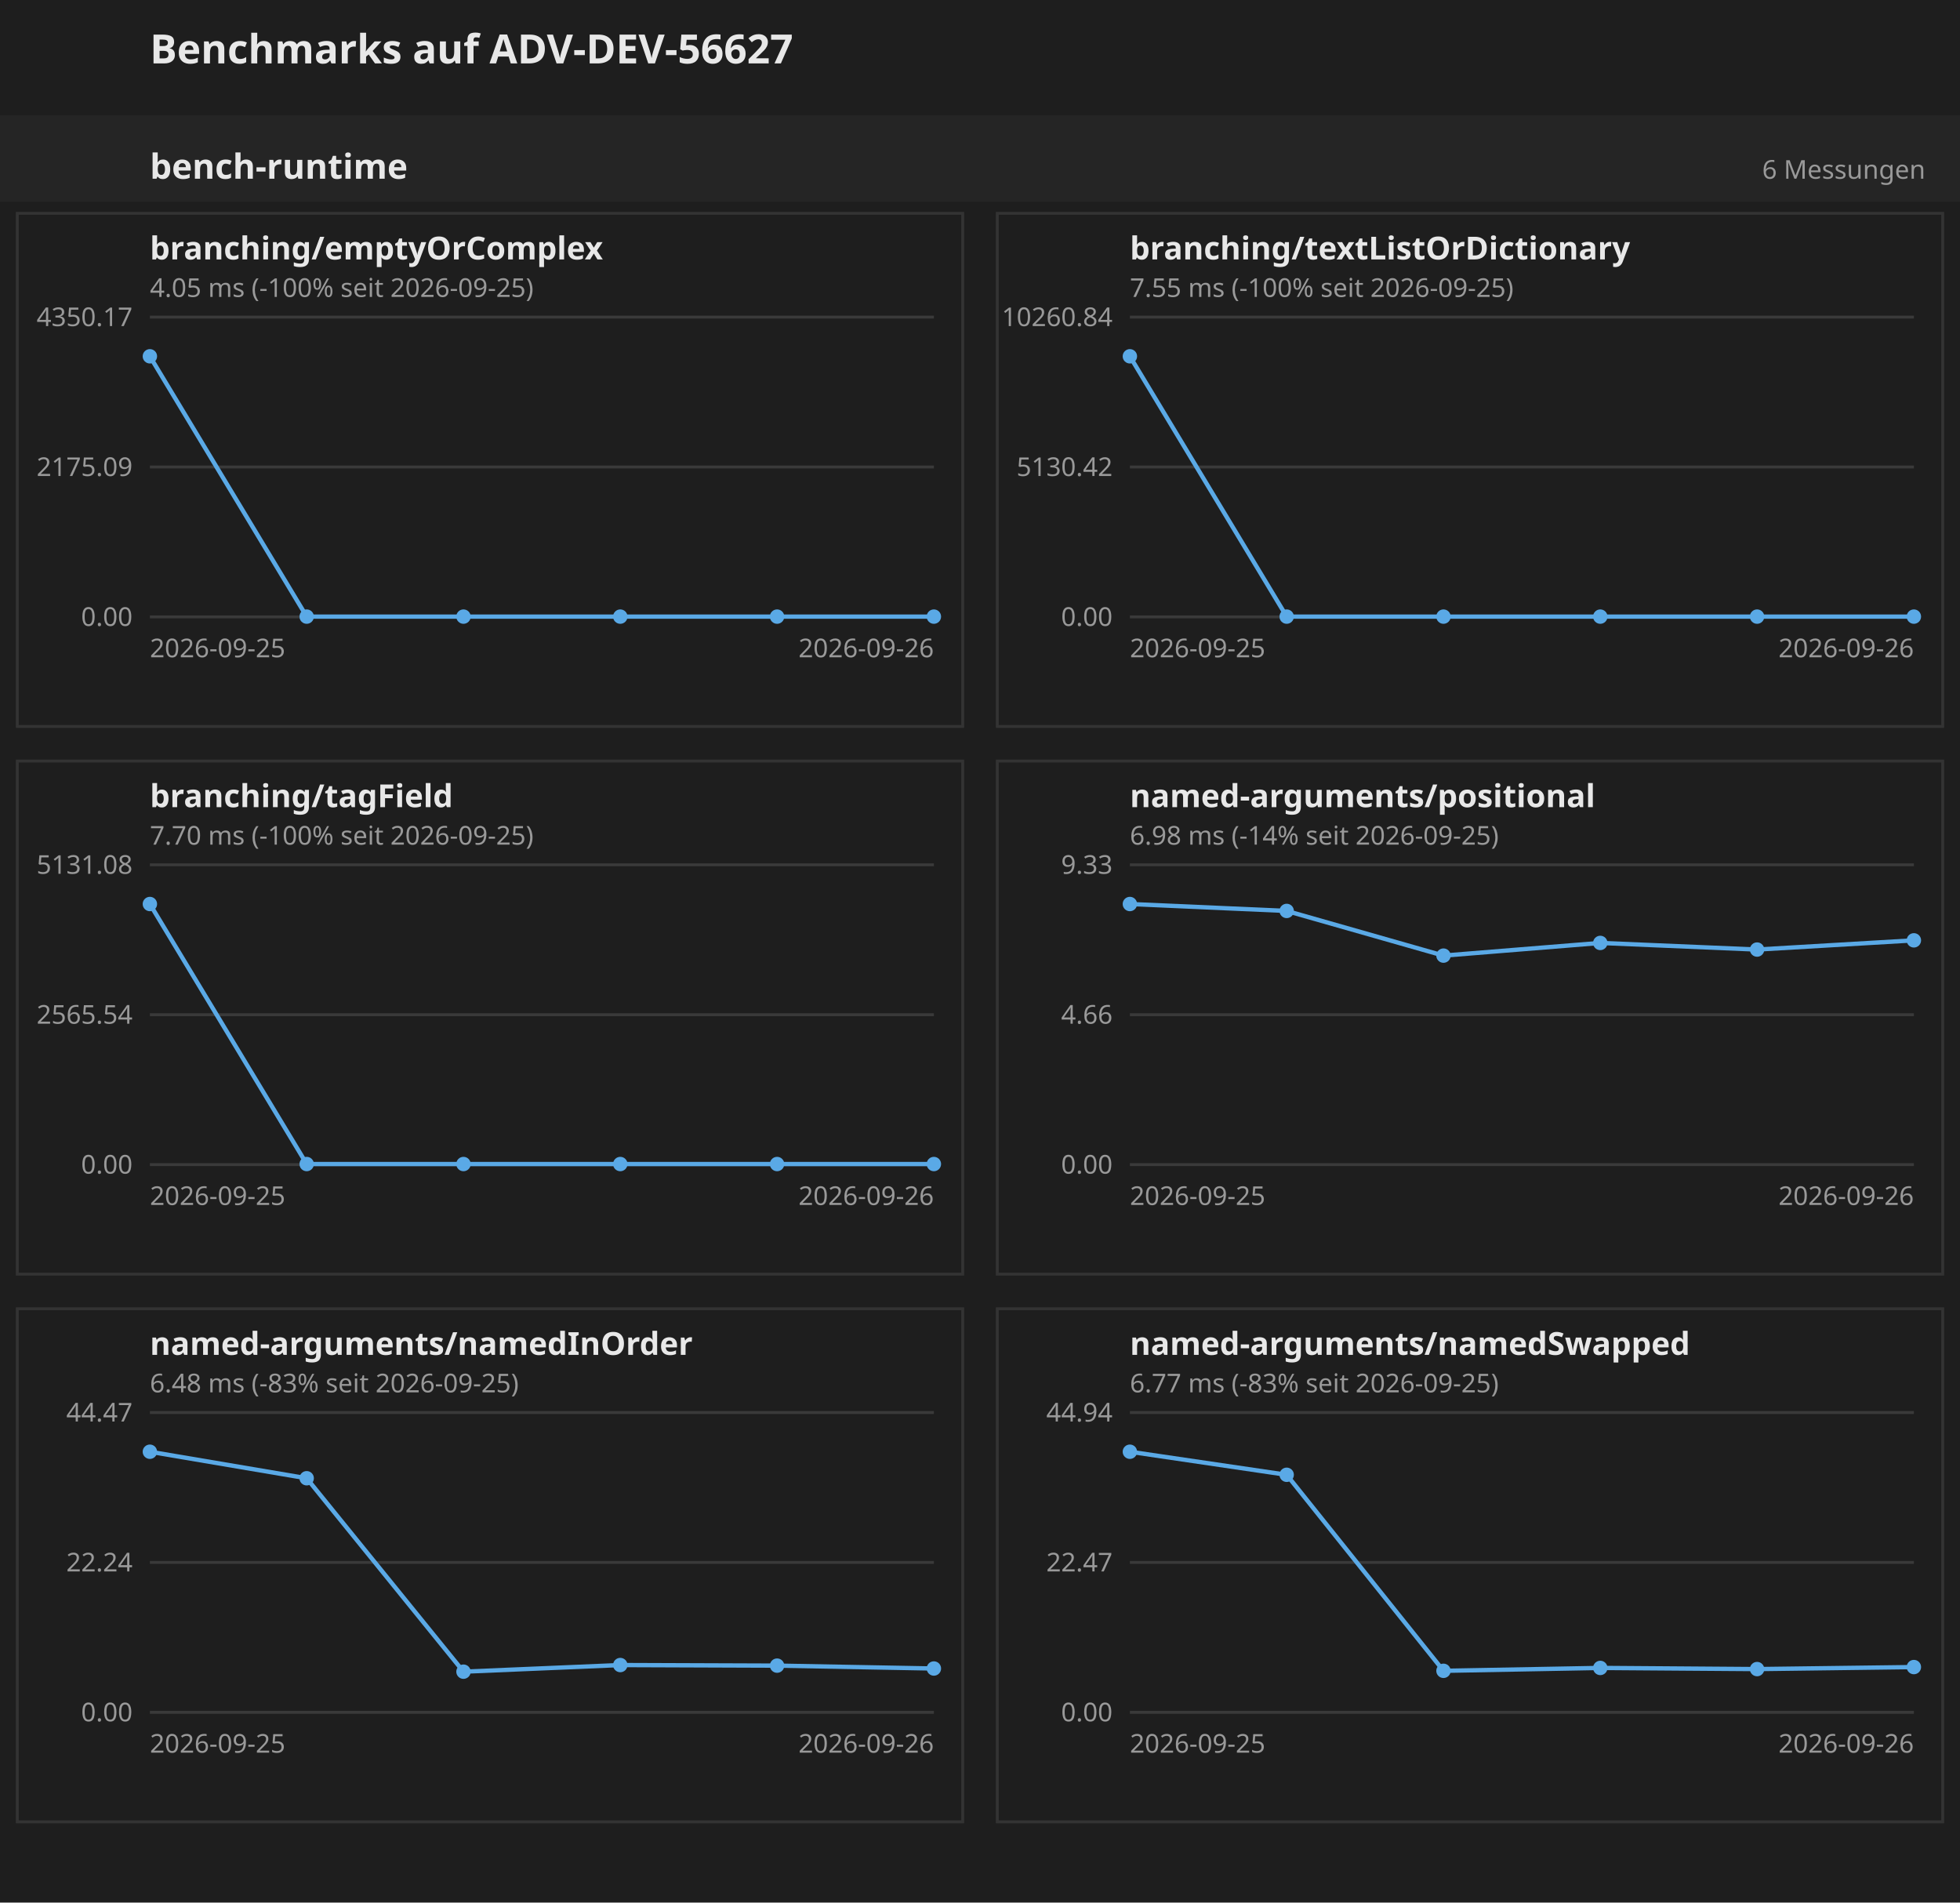
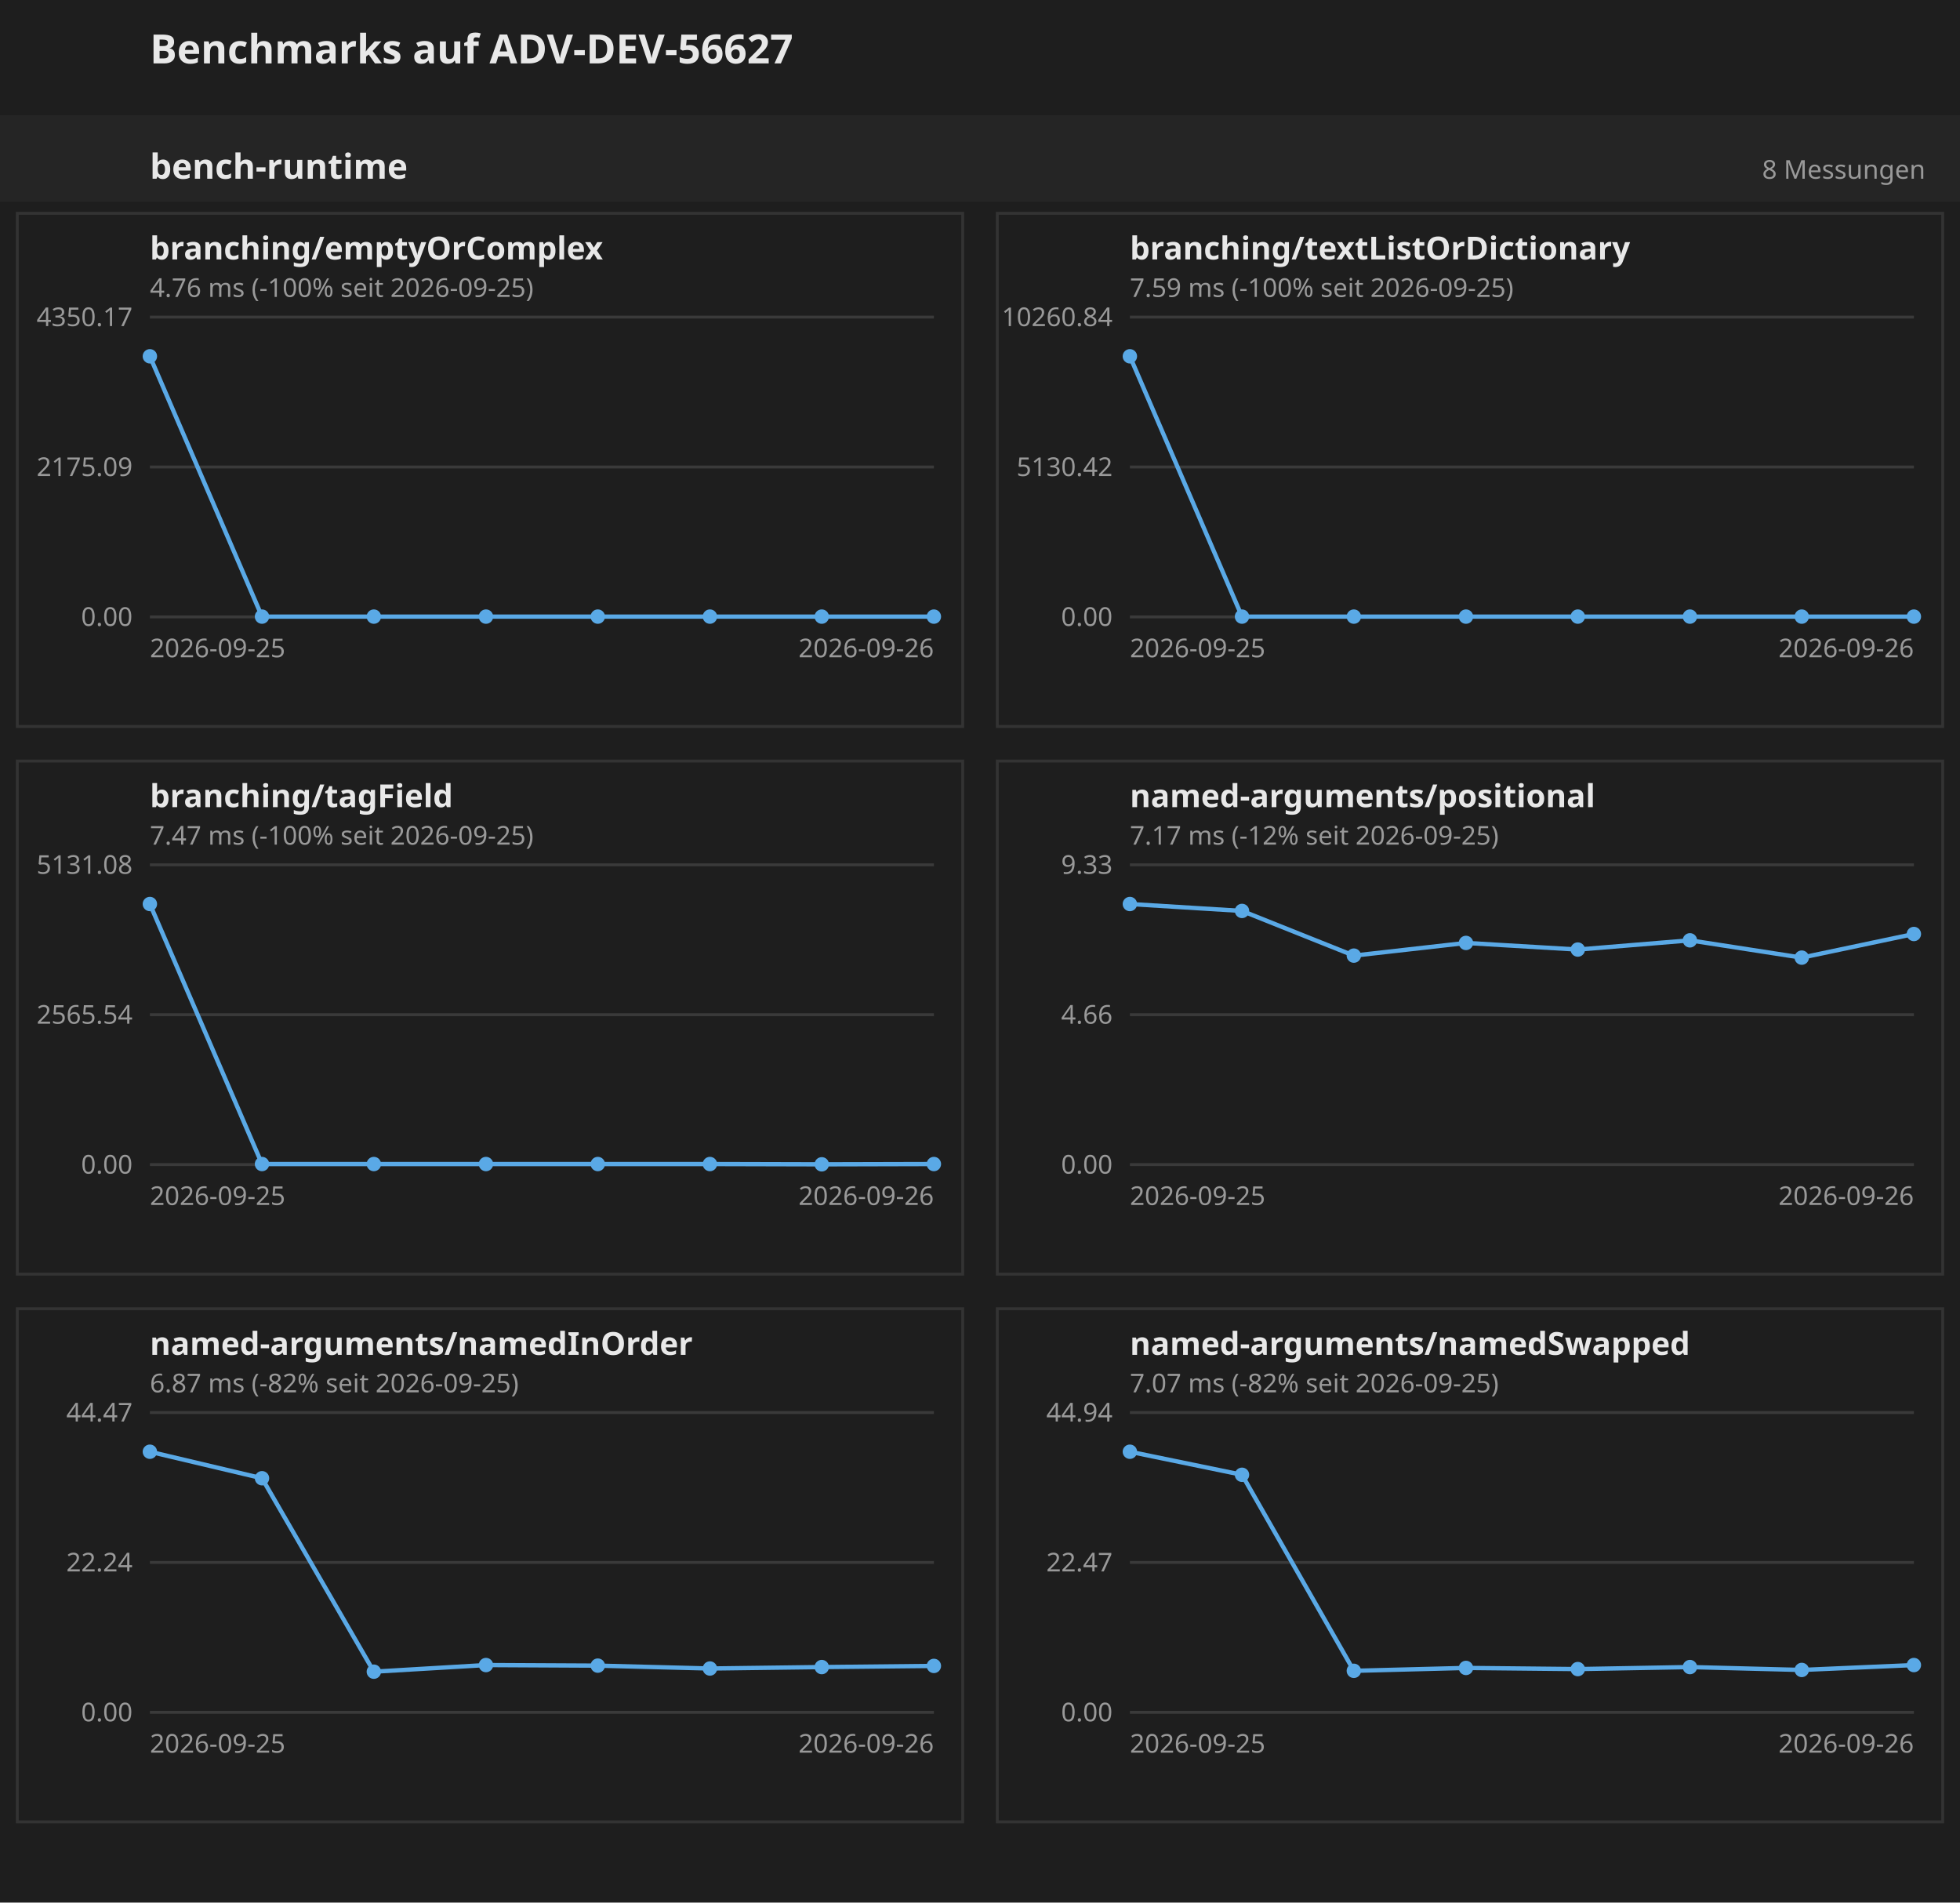
<svg xmlns="http://www.w3.org/2000/svg" width="680" height="660" font-family="sans-serif">
  <rect width="680" height="660" fill="#1e1e1e" />
  <text x="52" y="22" font-size="14" font-weight="bold" fill="#e8e8e8">Benchmarks auf ADV-DEV-56627</text>
  <g transform="translate(0 40)">
    <rect x="0" y="0" width="680" height="30" fill="#252525" />
    <text x="52" y="22" font-size="12" font-weight="bold" fill="#e8e8e8">bench-runtime</text>
-     <text x="668" y="22" text-anchor="end" font-size="9" fill="#999">6 Messungen</text>
+     <text x="668" y="22" text-anchor="end" font-size="9" fill="#999">8 Messungen</text>
    <g transform="translate(0 30)">
      <g transform="translate(0 0)">
        <rect x="6" y="4" width="328" height="178" fill="none" stroke="#333" />
        <text x="52" y="20" font-size="11" font-weight="bold" fill="#e8e8e8">branching/emptyOrComplex</text>
-         <text x="52" y="33" font-size="9" fill="#999">4.05 ms (-100% seit 2026-09-25)</text>
+         <text x="52" y="33" font-size="9" fill="#999">4.76 ms (-100% seit 2026-09-25)</text>
        <line x1="52" y1="144.0" x2="324" y2="144.0" stroke="#3a3a3a" />
        <text x="46" y="144.0" text-anchor="end" dominant-baseline="middle" font-size="9" fill="#999">0.00</text>
        <line x1="52" y1="92.0" x2="324" y2="92.0" stroke="#3a3a3a" />
        <text x="46" y="92.0" text-anchor="end" dominant-baseline="middle" font-size="9" fill="#999">2175.09</text>
        <line x1="52" y1="40.0" x2="324" y2="40.0" stroke="#3a3a3a" />
        <text x="46" y="40.0" text-anchor="end" dominant-baseline="middle" font-size="9" fill="#999">4350.17</text>
        <text x="52" y="158" font-size="9" fill="#999">2026-09-25</text>
        <text x="324" y="158" text-anchor="end" font-size="9" fill="#999">2026-09-26</text>
-         <polyline fill="none" stroke="#5aa9e6" stroke-width="1.5" points="52.0,53.6 106.4,143.9 160.8,143.9 215.2,143.9 269.6,143.9 324.0,143.9" />
+         <polyline fill="none" stroke="#5aa9e6" stroke-width="1.5" points="52.0,53.6 90.9,143.9 129.7,143.9 168.6,143.9 207.4,143.9 246.3,143.9 285.1,143.9 324.0,143.9" />
        <circle cx="52.0" cy="53.6" r="2.5" fill="#5aa9e6" />
-         <circle cx="106.4" cy="143.9" r="2.5" fill="#5aa9e6" />
-         <circle cx="160.8" cy="143.9" r="2.5" fill="#5aa9e6" />
-         <circle cx="215.2" cy="143.9" r="2.5" fill="#5aa9e6" />
-         <circle cx="269.6" cy="143.9" r="2.5" fill="#5aa9e6" />
+         <circle cx="90.9" cy="143.9" r="2.5" fill="#5aa9e6" />
+         <circle cx="129.7" cy="143.9" r="2.5" fill="#5aa9e6" />
+         <circle cx="168.6" cy="143.9" r="2.5" fill="#5aa9e6" />
+         <circle cx="207.4" cy="143.9" r="2.5" fill="#5aa9e6" />
+         <circle cx="246.3" cy="143.9" r="2.5" fill="#5aa9e6" />
+         <circle cx="285.1" cy="143.9" r="2.5" fill="#5aa9e6" />
        <circle cx="324.0" cy="143.9" r="2.5" fill="#5aa9e6" />
      </g>
      <g transform="translate(340 0)">
        <rect x="6" y="4" width="328" height="178" fill="none" stroke="#333" />
        <text x="52" y="20" font-size="11" font-weight="bold" fill="#e8e8e8">branching/textListOrDictionary</text>
-         <text x="52" y="33" font-size="9" fill="#999">7.55 ms (-100% seit 2026-09-25)</text>
+         <text x="52" y="33" font-size="9" fill="#999">7.59 ms (-100% seit 2026-09-25)</text>
        <line x1="52" y1="144.0" x2="324" y2="144.0" stroke="#3a3a3a" />
        <text x="46" y="144.0" text-anchor="end" dominant-baseline="middle" font-size="9" fill="#999">0.00</text>
        <line x1="52" y1="92.0" x2="324" y2="92.0" stroke="#3a3a3a" />
        <text x="46" y="92.0" text-anchor="end" dominant-baseline="middle" font-size="9" fill="#999">5130.42</text>
        <line x1="52" y1="40.0" x2="324" y2="40.0" stroke="#3a3a3a" />
        <text x="46" y="40.0" text-anchor="end" dominant-baseline="middle" font-size="9" fill="#999">10260.84</text>
        <text x="52" y="158" font-size="9" fill="#999">2026-09-25</text>
        <text x="324" y="158" text-anchor="end" font-size="9" fill="#999">2026-09-26</text>
-         <polyline fill="none" stroke="#5aa9e6" stroke-width="1.5" points="52.0,53.6 106.4,143.9 160.8,143.9 215.2,143.9 269.6,143.9 324.0,143.9" />
+         <polyline fill="none" stroke="#5aa9e6" stroke-width="1.5" points="52.0,53.6 90.9,143.9 129.7,143.9 168.6,143.9 207.4,143.9 246.3,143.9 285.1,143.9 324.0,143.9" />
        <circle cx="52.0" cy="53.6" r="2.5" fill="#5aa9e6" />
-         <circle cx="106.4" cy="143.9" r="2.5" fill="#5aa9e6" />
-         <circle cx="160.8" cy="143.9" r="2.5" fill="#5aa9e6" />
-         <circle cx="215.2" cy="143.9" r="2.5" fill="#5aa9e6" />
-         <circle cx="269.6" cy="143.9" r="2.5" fill="#5aa9e6" />
+         <circle cx="90.9" cy="143.9" r="2.5" fill="#5aa9e6" />
+         <circle cx="129.7" cy="143.9" r="2.5" fill="#5aa9e6" />
+         <circle cx="168.6" cy="143.9" r="2.5" fill="#5aa9e6" />
+         <circle cx="207.4" cy="143.9" r="2.5" fill="#5aa9e6" />
+         <circle cx="246.3" cy="143.9" r="2.5" fill="#5aa9e6" />
+         <circle cx="285.1" cy="143.9" r="2.5" fill="#5aa9e6" />
        <circle cx="324.0" cy="143.9" r="2.5" fill="#5aa9e6" />
      </g>
      <g transform="translate(0 190)">
        <rect x="6" y="4" width="328" height="178" fill="none" stroke="#333" />
        <text x="52" y="20" font-size="11" font-weight="bold" fill="#e8e8e8">branching/tagField</text>
-         <text x="52" y="33" font-size="9" fill="#999">7.70 ms (-100% seit 2026-09-25)</text>
+         <text x="52" y="33" font-size="9" fill="#999">7.47 ms (-100% seit 2026-09-25)</text>
        <line x1="52" y1="144.0" x2="324" y2="144.0" stroke="#3a3a3a" />
        <text x="46" y="144.0" text-anchor="end" dominant-baseline="middle" font-size="9" fill="#999">0.00</text>
        <line x1="52" y1="92.0" x2="324" y2="92.0" stroke="#3a3a3a" />
        <text x="46" y="92.0" text-anchor="end" dominant-baseline="middle" font-size="9" fill="#999">2565.54</text>
        <line x1="52" y1="40.0" x2="324" y2="40.0" stroke="#3a3a3a" />
        <text x="46" y="40.0" text-anchor="end" dominant-baseline="middle" font-size="9" fill="#999">5131.08</text>
        <text x="52" y="158" font-size="9" fill="#999">2026-09-25</text>
        <text x="324" y="158" text-anchor="end" font-size="9" fill="#999">2026-09-26</text>
-         <polyline fill="none" stroke="#5aa9e6" stroke-width="1.5" points="52.0,53.6 106.4,143.8 160.8,143.8 215.2,143.8 269.6,143.8 324.0,143.8" />
+         <polyline fill="none" stroke="#5aa9e6" stroke-width="1.5" points="52.0,53.6 90.9,143.8 129.7,143.8 168.6,143.8 207.4,143.8 246.3,143.8 285.1,143.9 324.0,143.8" />
        <circle cx="52.0" cy="53.6" r="2.5" fill="#5aa9e6" />
-         <circle cx="106.4" cy="143.8" r="2.5" fill="#5aa9e6" />
-         <circle cx="160.8" cy="143.8" r="2.5" fill="#5aa9e6" />
-         <circle cx="215.2" cy="143.8" r="2.5" fill="#5aa9e6" />
-         <circle cx="269.6" cy="143.8" r="2.5" fill="#5aa9e6" />
+         <circle cx="90.9" cy="143.8" r="2.5" fill="#5aa9e6" />
+         <circle cx="129.7" cy="143.8" r="2.5" fill="#5aa9e6" />
+         <circle cx="168.6" cy="143.8" r="2.5" fill="#5aa9e6" />
+         <circle cx="207.4" cy="143.8" r="2.5" fill="#5aa9e6" />
+         <circle cx="246.3" cy="143.8" r="2.5" fill="#5aa9e6" />
+         <circle cx="285.1" cy="143.9" r="2.5" fill="#5aa9e6" />
        <circle cx="324.0" cy="143.8" r="2.5" fill="#5aa9e6" />
      </g>
      <g transform="translate(340 190)">
        <rect x="6" y="4" width="328" height="178" fill="none" stroke="#333" />
        <text x="52" y="20" font-size="11" font-weight="bold" fill="#e8e8e8">named-arguments/positional</text>
-         <text x="52" y="33" font-size="9" fill="#999">6.98 ms (-14% seit 2026-09-25)</text>
+         <text x="52" y="33" font-size="9" fill="#999">7.17 ms (-12% seit 2026-09-25)</text>
        <line x1="52" y1="144.0" x2="324" y2="144.0" stroke="#3a3a3a" />
        <text x="46" y="144.0" text-anchor="end" dominant-baseline="middle" font-size="9" fill="#999">0.00</text>
        <line x1="52" y1="92.0" x2="324" y2="92.0" stroke="#3a3a3a" />
        <text x="46" y="92.0" text-anchor="end" dominant-baseline="middle" font-size="9" fill="#999">4.66</text>
        <line x1="52" y1="40.0" x2="324" y2="40.0" stroke="#3a3a3a" />
        <text x="46" y="40.0" text-anchor="end" dominant-baseline="middle" font-size="9" fill="#999">9.33</text>
        <text x="52" y="158" font-size="9" fill="#999">2026-09-25</text>
        <text x="324" y="158" text-anchor="end" font-size="9" fill="#999">2026-09-26</text>
-         <polyline fill="none" stroke="#5aa9e6" stroke-width="1.5" points="52.0,53.6 106.4,56.0 160.8,71.5 215.2,67.1 269.6,69.4 324.0,66.2" />
+         <polyline fill="none" stroke="#5aa9e6" stroke-width="1.5" points="52.0,53.6 90.9,56.0 129.7,71.5 168.6,67.1 207.4,69.4 246.3,66.2 285.1,72.2 324.0,64.0" />
        <circle cx="52.0" cy="53.6" r="2.5" fill="#5aa9e6" />
-         <circle cx="106.4" cy="56.0" r="2.5" fill="#5aa9e6" />
-         <circle cx="160.8" cy="71.5" r="2.5" fill="#5aa9e6" />
-         <circle cx="215.2" cy="67.1" r="2.5" fill="#5aa9e6" />
-         <circle cx="269.6" cy="69.4" r="2.5" fill="#5aa9e6" />
-         <circle cx="324.0" cy="66.2" r="2.5" fill="#5aa9e6" />
+         <circle cx="90.9" cy="56.0" r="2.5" fill="#5aa9e6" />
+         <circle cx="129.7" cy="71.5" r="2.5" fill="#5aa9e6" />
+         <circle cx="168.6" cy="67.1" r="2.5" fill="#5aa9e6" />
+         <circle cx="207.4" cy="69.4" r="2.5" fill="#5aa9e6" />
+         <circle cx="246.3" cy="66.2" r="2.5" fill="#5aa9e6" />
+         <circle cx="285.1" cy="72.2" r="2.5" fill="#5aa9e6" />
+         <circle cx="324.0" cy="64.0" r="2.5" fill="#5aa9e6" />
      </g>
      <g transform="translate(0 380)">
        <rect x="6" y="4" width="328" height="178" fill="none" stroke="#333" />
        <text x="52" y="20" font-size="11" font-weight="bold" fill="#e8e8e8">named-arguments/namedInOrder</text>
-         <text x="52" y="33" font-size="9" fill="#999">6.48 ms (-83% seit 2026-09-25)</text>
+         <text x="52" y="33" font-size="9" fill="#999">6.87 ms (-82% seit 2026-09-25)</text>
        <line x1="52" y1="144.0" x2="324" y2="144.0" stroke="#3a3a3a" />
        <text x="46" y="144.0" text-anchor="end" dominant-baseline="middle" font-size="9" fill="#999">0.00</text>
        <line x1="52" y1="92.0" x2="324" y2="92.0" stroke="#3a3a3a" />
        <text x="46" y="92.0" text-anchor="end" dominant-baseline="middle" font-size="9" fill="#999">22.24</text>
        <line x1="52" y1="40.0" x2="324" y2="40.0" stroke="#3a3a3a" />
        <text x="46" y="40.0" text-anchor="end" dominant-baseline="middle" font-size="9" fill="#999">44.47</text>
        <text x="52" y="158" font-size="9" fill="#999">2026-09-25</text>
        <text x="324" y="158" text-anchor="end" font-size="9" fill="#999">2026-09-26</text>
-         <polyline fill="none" stroke="#5aa9e6" stroke-width="1.5" points="52.0,53.6 106.4,62.8 160.8,129.9 215.2,127.6 269.6,127.8 324.0,128.8" />
+         <polyline fill="none" stroke="#5aa9e6" stroke-width="1.5" points="52.0,53.6 90.9,62.8 129.7,129.9 168.6,127.6 207.4,127.8 246.3,128.8 285.1,128.3 324.0,127.9" />
        <circle cx="52.0" cy="53.6" r="2.5" fill="#5aa9e6" />
-         <circle cx="106.4" cy="62.8" r="2.5" fill="#5aa9e6" />
-         <circle cx="160.8" cy="129.9" r="2.5" fill="#5aa9e6" />
-         <circle cx="215.2" cy="127.6" r="2.5" fill="#5aa9e6" />
-         <circle cx="269.6" cy="127.8" r="2.5" fill="#5aa9e6" />
-         <circle cx="324.0" cy="128.8" r="2.5" fill="#5aa9e6" />
+         <circle cx="90.9" cy="62.8" r="2.5" fill="#5aa9e6" />
+         <circle cx="129.7" cy="129.9" r="2.5" fill="#5aa9e6" />
+         <circle cx="168.6" cy="127.6" r="2.5" fill="#5aa9e6" />
+         <circle cx="207.4" cy="127.8" r="2.5" fill="#5aa9e6" />
+         <circle cx="246.3" cy="128.8" r="2.5" fill="#5aa9e6" />
+         <circle cx="285.1" cy="128.3" r="2.5" fill="#5aa9e6" />
+         <circle cx="324.0" cy="127.9" r="2.5" fill="#5aa9e6" />
      </g>
      <g transform="translate(340 380)">
        <rect x="6" y="4" width="328" height="178" fill="none" stroke="#333" />
        <text x="52" y="20" font-size="11" font-weight="bold" fill="#e8e8e8">named-arguments/namedSwapped</text>
-         <text x="52" y="33" font-size="9" fill="#999">6.77 ms (-83% seit 2026-09-25)</text>
+         <text x="52" y="33" font-size="9" fill="#999">7.07 ms (-82% seit 2026-09-25)</text>
        <line x1="52" y1="144.0" x2="324" y2="144.0" stroke="#3a3a3a" />
        <text x="46" y="144.0" text-anchor="end" dominant-baseline="middle" font-size="9" fill="#999">0.00</text>
        <line x1="52" y1="92.0" x2="324" y2="92.0" stroke="#3a3a3a" />
        <text x="46" y="92.0" text-anchor="end" dominant-baseline="middle" font-size="9" fill="#999">22.47</text>
        <line x1="52" y1="40.0" x2="324" y2="40.0" stroke="#3a3a3a" />
        <text x="46" y="40.0" text-anchor="end" dominant-baseline="middle" font-size="9" fill="#999">44.94</text>
        <text x="52" y="158" font-size="9" fill="#999">2026-09-25</text>
        <text x="324" y="158" text-anchor="end" font-size="9" fill="#999">2026-09-26</text>
-         <polyline fill="none" stroke="#5aa9e6" stroke-width="1.5" points="52.0,53.6 106.4,61.6 160.8,129.6 215.2,128.6 269.6,129.0 324.0,128.3" />
+         <polyline fill="none" stroke="#5aa9e6" stroke-width="1.5" points="52.0,53.6 90.9,61.6 129.7,129.6 168.6,128.6 207.4,129.0 246.3,128.3 285.1,129.3 324.0,127.6" />
        <circle cx="52.0" cy="53.6" r="2.5" fill="#5aa9e6" />
-         <circle cx="106.4" cy="61.6" r="2.5" fill="#5aa9e6" />
-         <circle cx="160.8" cy="129.6" r="2.5" fill="#5aa9e6" />
-         <circle cx="215.2" cy="128.6" r="2.5" fill="#5aa9e6" />
-         <circle cx="269.6" cy="129.0" r="2.5" fill="#5aa9e6" />
-         <circle cx="324.0" cy="128.3" r="2.5" fill="#5aa9e6" />
+         <circle cx="90.9" cy="61.6" r="2.5" fill="#5aa9e6" />
+         <circle cx="129.7" cy="129.6" r="2.5" fill="#5aa9e6" />
+         <circle cx="168.6" cy="128.6" r="2.5" fill="#5aa9e6" />
+         <circle cx="207.4" cy="129.0" r="2.5" fill="#5aa9e6" />
+         <circle cx="246.3" cy="128.3" r="2.5" fill="#5aa9e6" />
+         <circle cx="285.1" cy="129.3" r="2.5" fill="#5aa9e6" />
+         <circle cx="324.0" cy="127.6" r="2.5" fill="#5aa9e6" />
      </g>
    </g>
  </g>
</svg>
